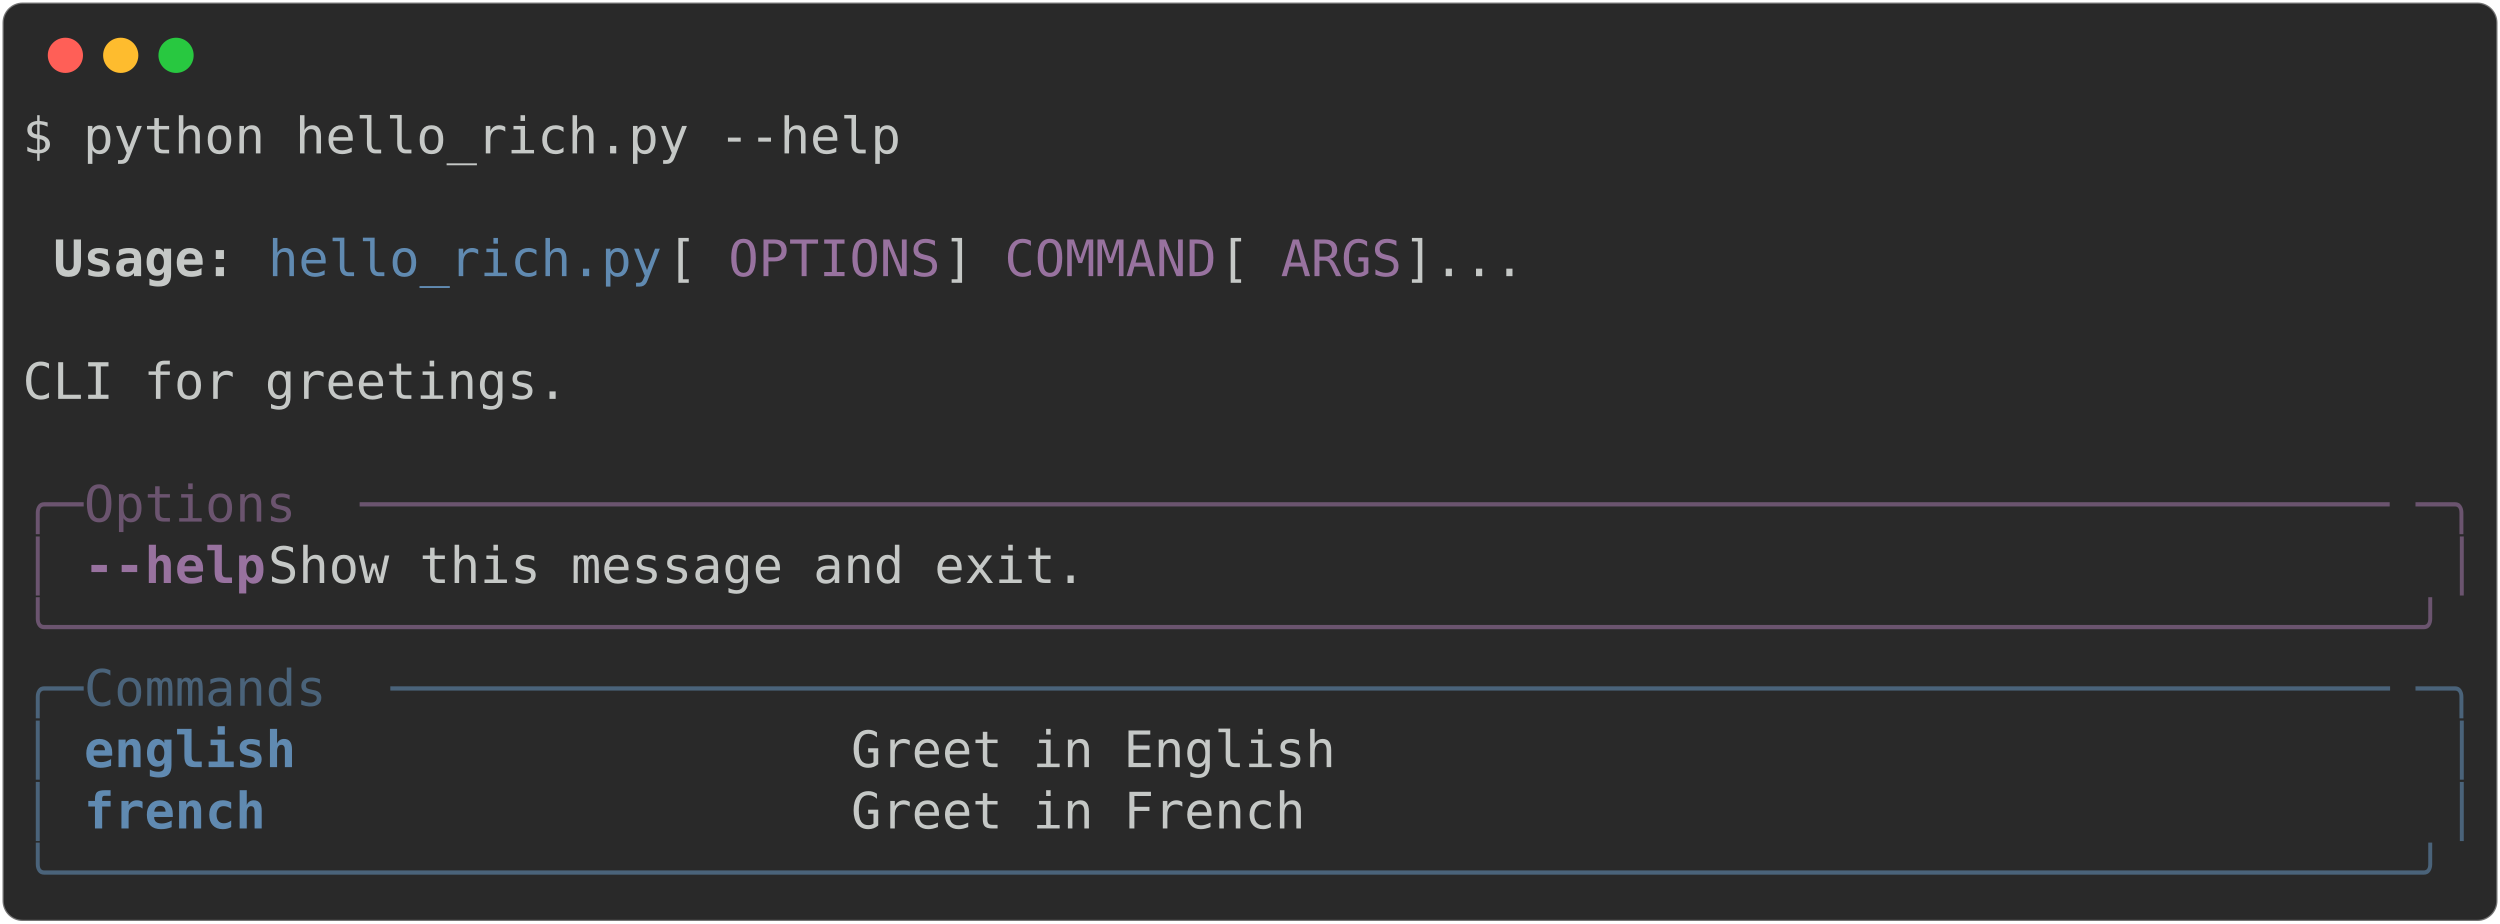
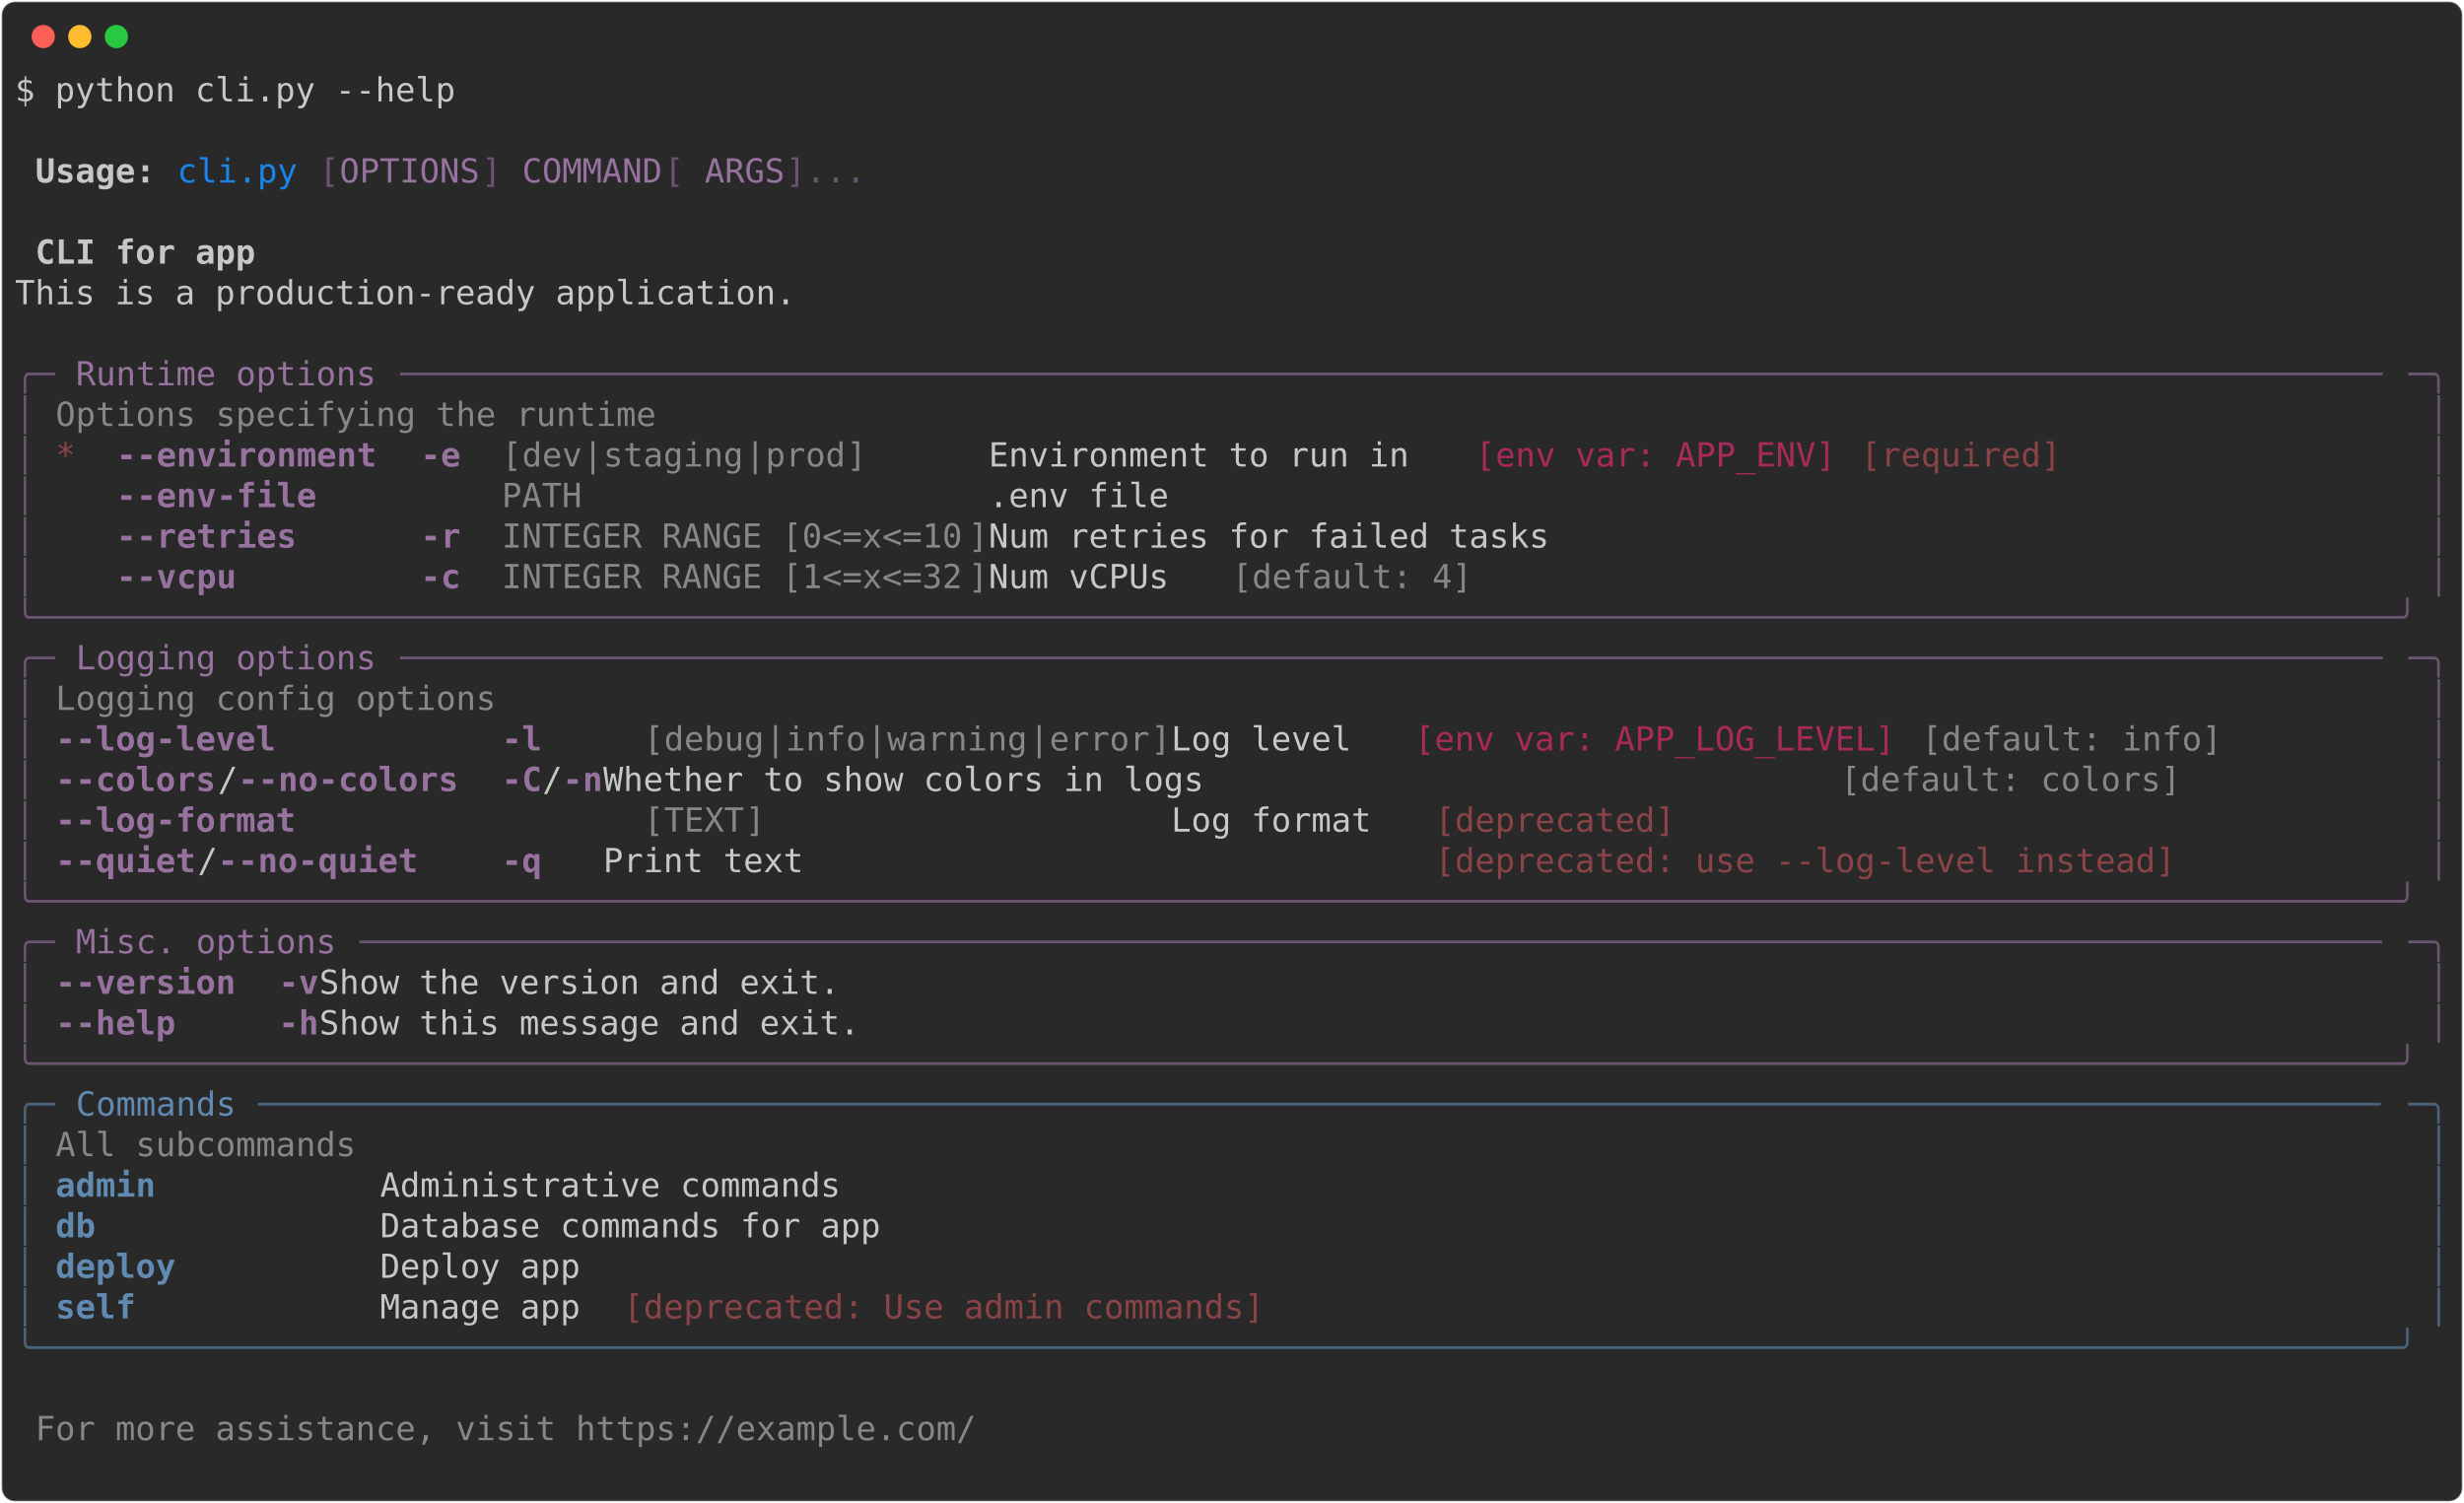
- <svg xmlns="http://www.w3.org/2000/svg" class="rich-terminal" viewBox="0 0 994 367.2">
+ <svg xmlns="http://www.w3.org/2000/svg" class="rich-terminal" viewBox="0 0 1482 904.0">
  <style>

    @font-face {
        font-family: "Fira Code";
        src: local("FiraCode-Regular"),
                url("https://cdnjs.cloudflare.com/ajax/libs/firacode/6.2.0/woff2/FiraCode-Regular.woff2") format("woff2"),
                url("https://cdnjs.cloudflare.com/ajax/libs/firacode/6.2.0/woff/FiraCode-Regular.woff") format("woff");
        font-style: normal;
        font-weight: 400;
    }
    @font-face {
        font-family: "Fira Code";
        src: local("FiraCode-Bold"),
                url("https://cdnjs.cloudflare.com/ajax/libs/firacode/6.2.0/woff2/FiraCode-Bold.woff2") format("woff2"),
                url("https://cdnjs.cloudflare.com/ajax/libs/firacode/6.2.0/woff/FiraCode-Bold.woff") format("woff");
        font-style: bold;
        font-weight: 700;
    }

-     .terminal-3797682886-matrix {
+     .terminal-1887256756-matrix {
        font-family: Fira Code, monospace;
        font-size: 20px;
        line-height: 24.4px;
        font-variant-east-asian: full-width;
    }

-     .terminal-3797682886-title {
+     .terminal-1887256756-title {
        font-size: 18px;
        font-weight: bold;
        font-family: arial;
    }

-     .terminal-3797682886-r1 { fill: #c5c8c6 }
- .terminal-3797682886-r2 { fill: #c5c8c6;font-weight: bold }
- .terminal-3797682886-r3 { fill: #608ab1 }
- .terminal-3797682886-r4 { fill: #98729f }
- .terminal-3797682886-r5 { fill: #6b546f }
- .terminal-3797682886-r6 { fill: #98729f;font-weight: bold }
- .terminal-3797682886-r7 { fill: #4a637a }
- .terminal-3797682886-r8 { fill: #608ab1;font-weight: bold }
+     .terminal-1887256756-r1 { fill: #c5c8c6 }
+ .terminal-1887256756-r2 { fill: #c5c8c6;font-weight: bold }
+ .terminal-1887256756-r3 { fill: #1984e9 }
+ .terminal-1887256756-r4 { fill: #6b546f }
+ .terminal-1887256756-r5 { fill: #98729f }
+ .terminal-1887256756-r6 { fill: #868887 }
+ .terminal-1887256756-r7 { fill: #8a4346 }
+ .terminal-1887256756-r8 { fill: #98729f;font-weight: bold }
+ .terminal-1887256756-r9 { fill: #a92a59 }
+ .terminal-1887256756-r10 { fill: #4a637a }
+ .terminal-1887256756-r11 { fill: #608ab1 }
+ .terminal-1887256756-r12 { fill: #608ab1;font-weight: bold }
    </style>
  <defs>
-     <clipPath id="terminal-3797682886-clip-terminal">
-       <rect x="0" y="0" width="975.0" height="316.2" />
-     </clipPath>
-     <clipPath id="terminal-3797682886-line-0">
-       <rect x="0" y="1.5" width="976" height="24.65" />
-     </clipPath>
-     <clipPath id="terminal-3797682886-line-1">
-       <rect x="0" y="25.9" width="976" height="24.65" />
-     </clipPath>
-     <clipPath id="terminal-3797682886-line-2">
-       <rect x="0" y="50.3" width="976" height="24.65" />
-     </clipPath>
-     <clipPath id="terminal-3797682886-line-3">
-       <rect x="0" y="74.7" width="976" height="24.65" />
-     </clipPath>
-     <clipPath id="terminal-3797682886-line-4">
-       <rect x="0" y="99.1" width="976" height="24.65" />
-     </clipPath>
-     <clipPath id="terminal-3797682886-line-5">
-       <rect x="0" y="123.5" width="976" height="24.65" />
-     </clipPath>
-     <clipPath id="terminal-3797682886-line-6">
-       <rect x="0" y="147.9" width="976" height="24.65" />
-     </clipPath>
-     <clipPath id="terminal-3797682886-line-7">
-       <rect x="0" y="172.3" width="976" height="24.65" />
-     </clipPath>
-     <clipPath id="terminal-3797682886-line-8">
-       <rect x="0" y="196.7" width="976" height="24.65" />
-     </clipPath>
-     <clipPath id="terminal-3797682886-line-9">
-       <rect x="0" y="221.1" width="976" height="24.65" />
-     </clipPath>
-     <clipPath id="terminal-3797682886-line-10">
-       <rect x="0" y="245.5" width="976" height="24.65" />
-     </clipPath>
-     <clipPath id="terminal-3797682886-line-11">
-       <rect x="0" y="269.9" width="976" height="24.65" />
+     <clipPath id="terminal-1887256756-clip-terminal">
+       <rect x="0" y="0" width="1463.0" height="853.0" />
+     </clipPath>
+     <clipPath id="terminal-1887256756-line-0">
+       <rect x="0" y="1.5" width="1464" height="24.65" />
+     </clipPath>
+     <clipPath id="terminal-1887256756-line-1">
+       <rect x="0" y="25.9" width="1464" height="24.65" />
+     </clipPath>
+     <clipPath id="terminal-1887256756-line-2">
+       <rect x="0" y="50.3" width="1464" height="24.65" />
+     </clipPath>
+     <clipPath id="terminal-1887256756-line-3">
+       <rect x="0" y="74.7" width="1464" height="24.65" />
+     </clipPath>
+     <clipPath id="terminal-1887256756-line-4">
+       <rect x="0" y="99.1" width="1464" height="24.65" />
+     </clipPath>
+     <clipPath id="terminal-1887256756-line-5">
+       <rect x="0" y="123.5" width="1464" height="24.65" />
+     </clipPath>
+     <clipPath id="terminal-1887256756-line-6">
+       <rect x="0" y="147.9" width="1464" height="24.65" />
+     </clipPath>
+     <clipPath id="terminal-1887256756-line-7">
+       <rect x="0" y="172.3" width="1464" height="24.65" />
+     </clipPath>
+     <clipPath id="terminal-1887256756-line-8">
+       <rect x="0" y="196.7" width="1464" height="24.65" />
+     </clipPath>
+     <clipPath id="terminal-1887256756-line-9">
+       <rect x="0" y="221.1" width="1464" height="24.65" />
+     </clipPath>
+     <clipPath id="terminal-1887256756-line-10">
+       <rect x="0" y="245.5" width="1464" height="24.65" />
+     </clipPath>
+     <clipPath id="terminal-1887256756-line-11">
+       <rect x="0" y="269.9" width="1464" height="24.65" />
+     </clipPath>
+     <clipPath id="terminal-1887256756-line-12">
+       <rect x="0" y="294.3" width="1464" height="24.65" />
+     </clipPath>
+     <clipPath id="terminal-1887256756-line-13">
+       <rect x="0" y="318.7" width="1464" height="24.65" />
+     </clipPath>
+     <clipPath id="terminal-1887256756-line-14">
+       <rect x="0" y="343.1" width="1464" height="24.65" />
+     </clipPath>
+     <clipPath id="terminal-1887256756-line-15">
+       <rect x="0" y="367.5" width="1464" height="24.65" />
+     </clipPath>
+     <clipPath id="terminal-1887256756-line-16">
+       <rect x="0" y="391.9" width="1464" height="24.65" />
+     </clipPath>
+     <clipPath id="terminal-1887256756-line-17">
+       <rect x="0" y="416.3" width="1464" height="24.65" />
+     </clipPath>
+     <clipPath id="terminal-1887256756-line-18">
+       <rect x="0" y="440.7" width="1464" height="24.65" />
+     </clipPath>
+     <clipPath id="terminal-1887256756-line-19">
+       <rect x="0" y="465.1" width="1464" height="24.65" />
+     </clipPath>
+     <clipPath id="terminal-1887256756-line-20">
+       <rect x="0" y="489.5" width="1464" height="24.65" />
+     </clipPath>
+     <clipPath id="terminal-1887256756-line-21">
+       <rect x="0" y="513.9" width="1464" height="24.65" />
+     </clipPath>
+     <clipPath id="terminal-1887256756-line-22">
+       <rect x="0" y="538.3" width="1464" height="24.65" />
+     </clipPath>
+     <clipPath id="terminal-1887256756-line-23">
+       <rect x="0" y="562.7" width="1464" height="24.65" />
+     </clipPath>
+     <clipPath id="terminal-1887256756-line-24">
+       <rect x="0" y="587.1" width="1464" height="24.65" />
+     </clipPath>
+     <clipPath id="terminal-1887256756-line-25">
+       <rect x="0" y="611.5" width="1464" height="24.65" />
+     </clipPath>
+     <clipPath id="terminal-1887256756-line-26">
+       <rect x="0" y="635.9" width="1464" height="24.65" />
+     </clipPath>
+     <clipPath id="terminal-1887256756-line-27">
+       <rect x="0" y="660.3" width="1464" height="24.65" />
+     </clipPath>
+     <clipPath id="terminal-1887256756-line-28">
+       <rect x="0" y="684.7" width="1464" height="24.65" />
+     </clipPath>
+     <clipPath id="terminal-1887256756-line-29">
+       <rect x="0" y="709.1" width="1464" height="24.65" />
+     </clipPath>
+     <clipPath id="terminal-1887256756-line-30">
+       <rect x="0" y="733.5" width="1464" height="24.65" />
+     </clipPath>
+     <clipPath id="terminal-1887256756-line-31">
+       <rect x="0" y="757.9" width="1464" height="24.65" />
+     </clipPath>
+     <clipPath id="terminal-1887256756-line-32">
+       <rect x="0" y="782.3" width="1464" height="24.65" />
+     </clipPath>
+     <clipPath id="terminal-1887256756-line-33">
+       <rect x="0" y="806.7" width="1464" height="24.65" />
    </clipPath>
  </defs>
-   <rect fill="#292929" stroke="rgba(255,255,255,0.35)" stroke-width="1" x="1" y="1" width="992" height="365.2" rx="8" />
+   <rect fill="#292929" stroke="rgba(255,255,255,0.35)" stroke-width="1" x="1" y="1" width="1480" height="902" rx="8" />
  <g transform="translate(26,22)">
    <circle cx="0" cy="0" r="7" fill="#ff5f57" />
    <circle cx="22" cy="0" r="7" fill="#febc2e" />
    <circle cx="44" cy="0" r="7" fill="#28c840" />
  </g>
-   <g transform="translate(9, 41)" clip-path="url(#terminal-3797682886-clip-terminal)">
-     <g class="terminal-3797682886-matrix">
-       <text class="terminal-3797682886-r1" x="0" y="20" textLength="353.8" clip-path="url(#terminal-3797682886-line-0)">$ python hello_rich.py --help</text>
-       <text class="terminal-3797682886-r1" x="976" y="20" textLength="12.2" clip-path="url(#terminal-3797682886-line-0)">
- </text>
-       <text class="terminal-3797682886-r1" x="976" y="44.4" textLength="12.2" clip-path="url(#terminal-3797682886-line-1)">
- </text>
-       <text class="terminal-3797682886-r2" x="12.2" y="68.8" textLength="73.2" clip-path="url(#terminal-3797682886-line-2)">Usage:</text>
-       <text class="terminal-3797682886-r3" x="97.6" y="68.8" textLength="158.6" clip-path="url(#terminal-3797682886-line-2)">hello_rich.py</text>
-       <text class="terminal-3797682886-r1" x="256.2" y="68.8" textLength="24.4" clip-path="url(#terminal-3797682886-line-2)"> [</text>
-       <text class="terminal-3797682886-r4" x="280.6" y="68.8" textLength="85.4" clip-path="url(#terminal-3797682886-line-2)">OPTIONS</text>
-       <text class="terminal-3797682886-r1" x="366" y="68.8" textLength="24.4" clip-path="url(#terminal-3797682886-line-2)">] </text>
-       <text class="terminal-3797682886-r4" x="390.4" y="68.8" textLength="85.4" clip-path="url(#terminal-3797682886-line-2)">COMMAND</text>
-       <text class="terminal-3797682886-r1" x="475.8" y="68.8" textLength="24.4" clip-path="url(#terminal-3797682886-line-2)"> [</text>
-       <text class="terminal-3797682886-r4" x="500.2" y="68.8" textLength="48.8" clip-path="url(#terminal-3797682886-line-2)">ARGS</text>
-       <text class="terminal-3797682886-r1" x="549" y="68.8" textLength="427" clip-path="url(#terminal-3797682886-line-2)">]...                               </text>
-       <text class="terminal-3797682886-r1" x="976" y="68.8" textLength="12.2" clip-path="url(#terminal-3797682886-line-2)">
- </text>
-       <text class="terminal-3797682886-r1" x="976" y="93.2" textLength="12.2" clip-path="url(#terminal-3797682886-line-3)">
- </text>
-       <text class="terminal-3797682886-r1" x="0" y="117.6" textLength="976" clip-path="url(#terminal-3797682886-line-4)"> CLI for greetings.                                                             </text>
-       <text class="terminal-3797682886-r1" x="976" y="117.6" textLength="12.2" clip-path="url(#terminal-3797682886-line-4)">
- </text>
-       <text class="terminal-3797682886-r1" x="976" y="142" textLength="12.2" clip-path="url(#terminal-3797682886-line-5)">
- </text>
-       <text class="terminal-3797682886-r5" x="0" y="166.4" textLength="24.4" clip-path="url(#terminal-3797682886-line-6)">╭─</text>
-       <text class="terminal-3797682886-r5" x="24.4" y="166.4" textLength="109.8" clip-path="url(#terminal-3797682886-line-6)"> Options </text>
-       <text class="terminal-3797682886-r5" x="134.2" y="166.4" textLength="817.4" clip-path="url(#terminal-3797682886-line-6)">───────────────────────────────────────────────────────────────────</text>
-       <text class="terminal-3797682886-r5" x="951.6" y="166.4" textLength="24.4" clip-path="url(#terminal-3797682886-line-6)">─╮</text>
-       <text class="terminal-3797682886-r1" x="976" y="166.4" textLength="12.2" clip-path="url(#terminal-3797682886-line-6)">
- </text>
-       <text class="terminal-3797682886-r5" x="0" y="190.8" textLength="12.2" clip-path="url(#terminal-3797682886-line-7)">│</text>
-       <text class="terminal-3797682886-r6" x="24.4" y="190.8" textLength="73.2" clip-path="url(#terminal-3797682886-line-7)">--help</text>
-       <text class="terminal-3797682886-r1" x="97.6" y="190.8" textLength="866.2" clip-path="url(#terminal-3797682886-line-7)">  Show this message and exit.                                          </text>
-       <text class="terminal-3797682886-r5" x="963.8" y="190.8" textLength="12.2" clip-path="url(#terminal-3797682886-line-7)">│</text>
-       <text class="terminal-3797682886-r1" x="976" y="190.8" textLength="12.2" clip-path="url(#terminal-3797682886-line-7)">
- </text>
-       <text class="terminal-3797682886-r5" x="0" y="215.2" textLength="976" clip-path="url(#terminal-3797682886-line-8)">╰──────────────────────────────────────────────────────────────────────────────╯</text>
-       <text class="terminal-3797682886-r1" x="976" y="215.2" textLength="12.2" clip-path="url(#terminal-3797682886-line-8)">
- </text>
-       <text class="terminal-3797682886-r7" x="0" y="239.6" textLength="24.4" clip-path="url(#terminal-3797682886-line-9)">╭─</text>
-       <text class="terminal-3797682886-r7" x="24.4" y="239.6" textLength="122" clip-path="url(#terminal-3797682886-line-9)"> Commands </text>
-       <text class="terminal-3797682886-r7" x="146.4" y="239.6" textLength="805.2" clip-path="url(#terminal-3797682886-line-9)">──────────────────────────────────────────────────────────────────</text>
-       <text class="terminal-3797682886-r7" x="951.6" y="239.6" textLength="24.4" clip-path="url(#terminal-3797682886-line-9)">─╮</text>
-       <text class="terminal-3797682886-r1" x="976" y="239.6" textLength="12.2" clip-path="url(#terminal-3797682886-line-9)">
- </text>
-       <text class="terminal-3797682886-r7" x="0" y="264" textLength="12.2" clip-path="url(#terminal-3797682886-line-10)">│</text>
-       <text class="terminal-3797682886-r8" x="24.4" y="264" textLength="292.8" clip-path="url(#terminal-3797682886-line-10)">english                 </text>
-       <text class="terminal-3797682886-r1" x="329.4" y="264" textLength="634.4" clip-path="url(#terminal-3797682886-line-10)"> Greet in English                                   </text>
-       <text class="terminal-3797682886-r7" x="963.8" y="264" textLength="12.2" clip-path="url(#terminal-3797682886-line-10)">│</text>
-       <text class="terminal-3797682886-r1" x="976" y="264" textLength="12.2" clip-path="url(#terminal-3797682886-line-10)">
- </text>
-       <text class="terminal-3797682886-r7" x="0" y="288.4" textLength="12.2" clip-path="url(#terminal-3797682886-line-11)">│</text>
-       <text class="terminal-3797682886-r8" x="24.4" y="288.4" textLength="292.8" clip-path="url(#terminal-3797682886-line-11)">french                  </text>
-       <text class="terminal-3797682886-r1" x="329.4" y="288.4" textLength="634.4" clip-path="url(#terminal-3797682886-line-11)"> Greet in French                                    </text>
-       <text class="terminal-3797682886-r7" x="963.8" y="288.4" textLength="12.2" clip-path="url(#terminal-3797682886-line-11)">│</text>
-       <text class="terminal-3797682886-r1" x="976" y="288.4" textLength="12.2" clip-path="url(#terminal-3797682886-line-11)">
- </text>
-       <text class="terminal-3797682886-r7" x="0" y="312.8" textLength="976" clip-path="url(#terminal-3797682886-line-12)">╰──────────────────────────────────────────────────────────────────────────────╯</text>
-       <text class="terminal-3797682886-r1" x="976" y="312.8" textLength="12.2" clip-path="url(#terminal-3797682886-line-12)">
+   <g transform="translate(9, 41)" clip-path="url(#terminal-1887256756-clip-terminal)">
+     <g class="terminal-1887256756-matrix">
+       <text class="terminal-1887256756-r1" x="0" y="20" textLength="268.4" clip-path="url(#terminal-1887256756-line-0)">$ python cli.py --help</text>
+       <text class="terminal-1887256756-r1" x="1464" y="20" textLength="12.2" clip-path="url(#terminal-1887256756-line-0)">
+ </text>
+       <text class="terminal-1887256756-r1" x="1464" y="44.4" textLength="12.2" clip-path="url(#terminal-1887256756-line-1)">
+ </text>
+       <text class="terminal-1887256756-r2" x="12.2" y="68.8" textLength="73.2" clip-path="url(#terminal-1887256756-line-2)">Usage:</text>
+       <text class="terminal-1887256756-r3" x="97.6" y="68.8" textLength="73.2" clip-path="url(#terminal-1887256756-line-2)">cli.py</text>
+       <text class="terminal-1887256756-r4" x="183" y="68.8" textLength="12.2" clip-path="url(#terminal-1887256756-line-2)">[</text>
+       <text class="terminal-1887256756-r5" x="195.2" y="68.8" textLength="85.4" clip-path="url(#terminal-1887256756-line-2)">OPTIONS</text>
+       <text class="terminal-1887256756-r4" x="280.6" y="68.8" textLength="24.4" clip-path="url(#terminal-1887256756-line-2)">] </text>
+       <text class="terminal-1887256756-r5" x="305" y="68.8" textLength="85.4" clip-path="url(#terminal-1887256756-line-2)">COMMAND</text>
+       <text class="terminal-1887256756-r4" x="390.4" y="68.8" textLength="24.4" clip-path="url(#terminal-1887256756-line-2)"> [</text>
+       <text class="terminal-1887256756-r5" x="414.8" y="68.8" textLength="48.8" clip-path="url(#terminal-1887256756-line-2)">ARGS</text>
+       <text class="terminal-1887256756-r4" x="463.6" y="68.8" textLength="48.8" clip-path="url(#terminal-1887256756-line-2)">]...</text>
+       <text class="terminal-1887256756-r1" x="1464" y="68.8" textLength="12.2" clip-path="url(#terminal-1887256756-line-2)">
+ </text>
+       <text class="terminal-1887256756-r1" x="1464" y="93.2" textLength="12.2" clip-path="url(#terminal-1887256756-line-3)">
+ </text>
+       <text class="terminal-1887256756-r2" x="12.2" y="117.6" textLength="134.2" clip-path="url(#terminal-1887256756-line-4)">CLI for app</text>
+       <text class="terminal-1887256756-r1" x="1464" y="117.6" textLength="12.2" clip-path="url(#terminal-1887256756-line-4)">
+ </text>
+       <text class="terminal-1887256756-r1" x="0" y="142" textLength="1464" clip-path="url(#terminal-1887256756-line-5)"> This is a production-ready application.                                                                                </text>
+       <text class="terminal-1887256756-r1" x="1464" y="142" textLength="12.2" clip-path="url(#terminal-1887256756-line-5)">
+ </text>
+       <text class="terminal-1887256756-r1" x="1464" y="166.4" textLength="12.2" clip-path="url(#terminal-1887256756-line-6)">
+ </text>
+       <text class="terminal-1887256756-r4" x="0" y="190.8" textLength="24.4" clip-path="url(#terminal-1887256756-line-7)">╭─</text>
+       <text class="terminal-1887256756-r5" x="36.6" y="190.8" textLength="183" clip-path="url(#terminal-1887256756-line-7)">Runtime options</text>
+       <text class="terminal-1887256756-r4" x="231.8" y="190.8" textLength="1207.8" clip-path="url(#terminal-1887256756-line-7)">───────────────────────────────────────────────────────────────────────────────────────────────────</text>
+       <text class="terminal-1887256756-r4" x="1439.6" y="190.8" textLength="24.4" clip-path="url(#terminal-1887256756-line-7)">─╮</text>
+       <text class="terminal-1887256756-r1" x="1464" y="190.8" textLength="12.2" clip-path="url(#terminal-1887256756-line-7)">
+ </text>
+       <text class="terminal-1887256756-r4" x="0" y="215.2" textLength="12.2" clip-path="url(#terminal-1887256756-line-8)">│</text>
+       <text class="terminal-1887256756-r6" x="24.4" y="215.2" textLength="366" clip-path="url(#terminal-1887256756-line-8)">Options specifying the runtime</text>
+       <text class="terminal-1887256756-r4" x="1451.8" y="215.2" textLength="12.2" clip-path="url(#terminal-1887256756-line-8)">│</text>
+       <text class="terminal-1887256756-r1" x="1464" y="215.2" textLength="12.2" clip-path="url(#terminal-1887256756-line-8)">
+ </text>
+       <text class="terminal-1887256756-r4" x="0" y="239.6" textLength="12.2" clip-path="url(#terminal-1887256756-line-9)">│</text>
+       <text class="terminal-1887256756-r7" x="24.4" y="239.6" textLength="12.2" clip-path="url(#terminal-1887256756-line-9)">*</text>
+       <text class="terminal-1887256756-r8" x="61" y="239.6" textLength="158.6" clip-path="url(#terminal-1887256756-line-9)">--environment</text>
+       <text class="terminal-1887256756-r8" x="244" y="239.6" textLength="24.4" clip-path="url(#terminal-1887256756-line-9)">-e</text>
+       <text class="terminal-1887256756-r6" x="292.8" y="239.6" textLength="12.2" clip-path="url(#terminal-1887256756-line-9)">[</text>
+       <text class="terminal-1887256756-r6" x="305" y="239.6" textLength="36.6" clip-path="url(#terminal-1887256756-line-9)">dev</text>
+       <text class="terminal-1887256756-r6" x="341.6" y="239.6" textLength="12.2" clip-path="url(#terminal-1887256756-line-9)">|</text>
+       <text class="terminal-1887256756-r6" x="353.8" y="239.6" textLength="85.4" clip-path="url(#terminal-1887256756-line-9)">staging</text>
+       <text class="terminal-1887256756-r6" x="439.2" y="239.6" textLength="12.2" clip-path="url(#terminal-1887256756-line-9)">|</text>
+       <text class="terminal-1887256756-r6" x="451.4" y="239.6" textLength="48.8" clip-path="url(#terminal-1887256756-line-9)">prod</text>
+       <text class="terminal-1887256756-r6" x="500.2" y="239.6" textLength="12.2" clip-path="url(#terminal-1887256756-line-9)">]</text>
+       <text class="terminal-1887256756-r1" x="585.6" y="239.6" textLength="292.8" clip-path="url(#terminal-1887256756-line-9)">  Environment to run in </text>
+       <text class="terminal-1887256756-r9" x="878.4" y="239.6" textLength="219.6" clip-path="url(#terminal-1887256756-line-9)">[env var: APP_ENV]</text>
+       <text class="terminal-1887256756-r7" x="1110.2" y="239.6" textLength="122" clip-path="url(#terminal-1887256756-line-9)">[required]</text>
+       <text class="terminal-1887256756-r4" x="1451.8" y="239.6" textLength="12.2" clip-path="url(#terminal-1887256756-line-9)">│</text>
+       <text class="terminal-1887256756-r1" x="1464" y="239.6" textLength="12.2" clip-path="url(#terminal-1887256756-line-9)">
+ </text>
+       <text class="terminal-1887256756-r4" x="0" y="264" textLength="12.2" clip-path="url(#terminal-1887256756-line-10)">│</text>
+       <text class="terminal-1887256756-r8" x="61" y="264" textLength="158.6" clip-path="url(#terminal-1887256756-line-10)">--env-file   </text>
+       <text class="terminal-1887256756-r6" x="292.8" y="264" textLength="292.8" clip-path="url(#terminal-1887256756-line-10)">PATH                    </text>
+       <text class="terminal-1887256756-r1" x="585.6" y="264" textLength="866.2" clip-path="url(#terminal-1887256756-line-10)">  .env file                                                            </text>
+       <text class="terminal-1887256756-r4" x="1451.8" y="264" textLength="12.2" clip-path="url(#terminal-1887256756-line-10)">│</text>
+       <text class="terminal-1887256756-r1" x="1464" y="264" textLength="12.2" clip-path="url(#terminal-1887256756-line-10)">
+ </text>
+       <text class="terminal-1887256756-r4" x="0" y="288.4" textLength="12.2" clip-path="url(#terminal-1887256756-line-11)">│</text>
+       <text class="terminal-1887256756-r8" x="61" y="288.4" textLength="158.6" clip-path="url(#terminal-1887256756-line-11)">--retries    </text>
+       <text class="terminal-1887256756-r8" x="244" y="288.4" textLength="24.4" clip-path="url(#terminal-1887256756-line-11)">-r</text>
+       <text class="terminal-1887256756-r6" x="292.8" y="288.4" textLength="280.6" clip-path="url(#terminal-1887256756-line-11)">INTEGER RANGE [0&lt;=x&lt;=10</text>
+       <text class="terminal-1887256756-r6" x="573.4" y="288.4" textLength="12.2" clip-path="url(#terminal-1887256756-line-11)">]</text>
+       <text class="terminal-1887256756-r1" x="585.6" y="288.4" textLength="866.2" clip-path="url(#terminal-1887256756-line-11)">  Num retries for failed tasks                                         </text>
+       <text class="terminal-1887256756-r4" x="1451.8" y="288.4" textLength="12.2" clip-path="url(#terminal-1887256756-line-11)">│</text>
+       <text class="terminal-1887256756-r1" x="1464" y="288.4" textLength="12.2" clip-path="url(#terminal-1887256756-line-11)">
+ </text>
+       <text class="terminal-1887256756-r4" x="0" y="312.8" textLength="12.2" clip-path="url(#terminal-1887256756-line-12)">│</text>
+       <text class="terminal-1887256756-r8" x="61" y="312.8" textLength="158.6" clip-path="url(#terminal-1887256756-line-12)">--vcpu       </text>
+       <text class="terminal-1887256756-r8" x="244" y="312.8" textLength="24.4" clip-path="url(#terminal-1887256756-line-12)">-c</text>
+       <text class="terminal-1887256756-r6" x="292.8" y="312.8" textLength="280.6" clip-path="url(#terminal-1887256756-line-12)">INTEGER RANGE [1&lt;=x&lt;=32</text>
+       <text class="terminal-1887256756-r6" x="573.4" y="312.8" textLength="12.2" clip-path="url(#terminal-1887256756-line-12)">]</text>
+       <text class="terminal-1887256756-r1" x="585.6" y="312.8" textLength="146.4" clip-path="url(#terminal-1887256756-line-12)">  Num vCPUs </text>
+       <text class="terminal-1887256756-r6" x="732" y="312.8" textLength="146.4" clip-path="url(#terminal-1887256756-line-12)">[default: 4]</text>
+       <text class="terminal-1887256756-r4" x="1451.8" y="312.8" textLength="12.2" clip-path="url(#terminal-1887256756-line-12)">│</text>
+       <text class="terminal-1887256756-r1" x="1464" y="312.8" textLength="12.2" clip-path="url(#terminal-1887256756-line-12)">
+ </text>
+       <text class="terminal-1887256756-r4" x="0" y="337.2" textLength="1464" clip-path="url(#terminal-1887256756-line-13)">╰──────────────────────────────────────────────────────────────────────────────────────────────────────────────────────╯</text>
+       <text class="terminal-1887256756-r1" x="1464" y="337.2" textLength="12.2" clip-path="url(#terminal-1887256756-line-13)">
+ </text>
+       <text class="terminal-1887256756-r4" x="0" y="361.6" textLength="24.4" clip-path="url(#terminal-1887256756-line-14)">╭─</text>
+       <text class="terminal-1887256756-r5" x="36.6" y="361.6" textLength="183" clip-path="url(#terminal-1887256756-line-14)">Logging options</text>
+       <text class="terminal-1887256756-r4" x="231.8" y="361.6" textLength="1207.8" clip-path="url(#terminal-1887256756-line-14)">───────────────────────────────────────────────────────────────────────────────────────────────────</text>
+       <text class="terminal-1887256756-r4" x="1439.6" y="361.6" textLength="24.4" clip-path="url(#terminal-1887256756-line-14)">─╮</text>
+       <text class="terminal-1887256756-r1" x="1464" y="361.6" textLength="12.2" clip-path="url(#terminal-1887256756-line-14)">
+ </text>
+       <text class="terminal-1887256756-r4" x="0" y="386" textLength="12.2" clip-path="url(#terminal-1887256756-line-15)">│</text>
+       <text class="terminal-1887256756-r6" x="24.4" y="386" textLength="268.4" clip-path="url(#terminal-1887256756-line-15)">Logging config options</text>
+       <text class="terminal-1887256756-r4" x="1451.8" y="386" textLength="12.2" clip-path="url(#terminal-1887256756-line-15)">│</text>
+       <text class="terminal-1887256756-r1" x="1464" y="386" textLength="12.2" clip-path="url(#terminal-1887256756-line-15)">
+ </text>
+       <text class="terminal-1887256756-r4" x="0" y="410.4" textLength="12.2" clip-path="url(#terminal-1887256756-line-16)">│</text>
+       <text class="terminal-1887256756-r8" x="24.4" y="410.4" textLength="244" clip-path="url(#terminal-1887256756-line-16)">--log-level         </text>
+       <text class="terminal-1887256756-r8" x="292.8" y="410.4" textLength="61" clip-path="url(#terminal-1887256756-line-16)">-l   </text>
+       <text class="terminal-1887256756-r6" x="378.2" y="410.4" textLength="12.2" clip-path="url(#terminal-1887256756-line-16)">[</text>
+       <text class="terminal-1887256756-r6" x="390.4" y="410.4" textLength="61" clip-path="url(#terminal-1887256756-line-16)">debug</text>
+       <text class="terminal-1887256756-r6" x="451.4" y="410.4" textLength="12.2" clip-path="url(#terminal-1887256756-line-16)">|</text>
+       <text class="terminal-1887256756-r6" x="463.6" y="410.4" textLength="48.8" clip-path="url(#terminal-1887256756-line-16)">info</text>
+       <text class="terminal-1887256756-r6" x="512.4" y="410.4" textLength="12.2" clip-path="url(#terminal-1887256756-line-16)">|</text>
+       <text class="terminal-1887256756-r6" x="524.6" y="410.4" textLength="85.4" clip-path="url(#terminal-1887256756-line-16)">warning</text>
+       <text class="terminal-1887256756-r6" x="610" y="410.4" textLength="12.2" clip-path="url(#terminal-1887256756-line-16)">|</text>
+       <text class="terminal-1887256756-r6" x="622.2" y="410.4" textLength="61" clip-path="url(#terminal-1887256756-line-16)">error</text>
+       <text class="terminal-1887256756-r6" x="683.2" y="410.4" textLength="12.2" clip-path="url(#terminal-1887256756-line-16)">]</text>
+       <text class="terminal-1887256756-r1" x="695.4" y="410.4" textLength="146.4" clip-path="url(#terminal-1887256756-line-16)">  Log level </text>
+       <text class="terminal-1887256756-r9" x="841.8" y="410.4" textLength="292.8" clip-path="url(#terminal-1887256756-line-16)">[env var: APP_LOG_LEVEL]</text>
+       <text class="terminal-1887256756-r6" x="1146.8" y="410.4" textLength="183" clip-path="url(#terminal-1887256756-line-16)">[default: info]</text>
+       <text class="terminal-1887256756-r4" x="1451.8" y="410.4" textLength="12.2" clip-path="url(#terminal-1887256756-line-16)">│</text>
+       <text class="terminal-1887256756-r1" x="1464" y="410.4" textLength="12.2" clip-path="url(#terminal-1887256756-line-16)">
+ </text>
+       <text class="terminal-1887256756-r4" x="0" y="434.8" textLength="12.2" clip-path="url(#terminal-1887256756-line-17)">│</text>
+       <text class="terminal-1887256756-r8" x="24.4" y="434.8" textLength="97.6" clip-path="url(#terminal-1887256756-line-17)">--colors</text>
+       <text class="terminal-1887256756-r1" x="122" y="434.8" textLength="12.2" clip-path="url(#terminal-1887256756-line-17)">/</text>
+       <text class="terminal-1887256756-r8" x="134.2" y="434.8" textLength="134.2" clip-path="url(#terminal-1887256756-line-17)">--no-colors</text>
+       <text class="terminal-1887256756-r8" x="292.8" y="434.8" textLength="24.4" clip-path="url(#terminal-1887256756-line-17)">-C</text>
+       <text class="terminal-1887256756-r1" x="317.2" y="434.8" textLength="12.2" clip-path="url(#terminal-1887256756-line-17)">/</text>
+       <text class="terminal-1887256756-r8" x="329.4" y="434.8" textLength="24.4" clip-path="url(#terminal-1887256756-line-17)">-n</text>
+       <text class="terminal-1887256756-r1" x="353.8" y="434.8" textLength="744.2" clip-path="url(#terminal-1887256756-line-17)">                              Whether to show colors in logs </text>
+       <text class="terminal-1887256756-r6" x="1098" y="434.8" textLength="207.4" clip-path="url(#terminal-1887256756-line-17)">[default: colors]</text>
+       <text class="terminal-1887256756-r4" x="1451.8" y="434.8" textLength="12.2" clip-path="url(#terminal-1887256756-line-17)">│</text>
+       <text class="terminal-1887256756-r1" x="1464" y="434.8" textLength="12.2" clip-path="url(#terminal-1887256756-line-17)">
+ </text>
+       <text class="terminal-1887256756-r4" x="0" y="459.2" textLength="12.2" clip-path="url(#terminal-1887256756-line-18)">│</text>
+       <text class="terminal-1887256756-r8" x="24.4" y="459.2" textLength="244" clip-path="url(#terminal-1887256756-line-18)">--log-format        </text>
+       <text class="terminal-1887256756-r6" x="378.2" y="459.2" textLength="12.2" clip-path="url(#terminal-1887256756-line-18)">[</text>
+       <text class="terminal-1887256756-r6" x="390.4" y="459.2" textLength="48.8" clip-path="url(#terminal-1887256756-line-18)">TEXT</text>
+       <text class="terminal-1887256756-r6" x="439.2" y="459.2" textLength="12.2" clip-path="url(#terminal-1887256756-line-18)">]</text>
+       <text class="terminal-1887256756-r1" x="695.4" y="459.2" textLength="158.6" clip-path="url(#terminal-1887256756-line-18)">  Log format </text>
+       <text class="terminal-1887256756-r7" x="854" y="459.2" textLength="146.4" clip-path="url(#terminal-1887256756-line-18)">[deprecated]</text>
+       <text class="terminal-1887256756-r4" x="1451.8" y="459.2" textLength="12.2" clip-path="url(#terminal-1887256756-line-18)">│</text>
+       <text class="terminal-1887256756-r1" x="1464" y="459.2" textLength="12.2" clip-path="url(#terminal-1887256756-line-18)">
+ </text>
+       <text class="terminal-1887256756-r4" x="0" y="483.6" textLength="12.2" clip-path="url(#terminal-1887256756-line-19)">│</text>
+       <text class="terminal-1887256756-r8" x="24.4" y="483.6" textLength="85.4" clip-path="url(#terminal-1887256756-line-19)">--quiet</text>
+       <text class="terminal-1887256756-r1" x="109.8" y="483.6" textLength="12.2" clip-path="url(#terminal-1887256756-line-19)">/</text>
+       <text class="terminal-1887256756-r8" x="122" y="483.6" textLength="122" clip-path="url(#terminal-1887256756-line-19)">--no-quiet</text>
+       <text class="terminal-1887256756-r8" x="292.8" y="483.6" textLength="61" clip-path="url(#terminal-1887256756-line-19)">-q   </text>
+       <text class="terminal-1887256756-r1" x="353.8" y="483.6" textLength="500.2" clip-path="url(#terminal-1887256756-line-19)">                              Print text </text>
+       <text class="terminal-1887256756-r7" x="854" y="483.6" textLength="451.4" clip-path="url(#terminal-1887256756-line-19)">[deprecated: use --log-level instead]</text>
+       <text class="terminal-1887256756-r4" x="1451.8" y="483.6" textLength="12.2" clip-path="url(#terminal-1887256756-line-19)">│</text>
+       <text class="terminal-1887256756-r1" x="1464" y="483.6" textLength="12.2" clip-path="url(#terminal-1887256756-line-19)">
+ </text>
+       <text class="terminal-1887256756-r4" x="0" y="508" textLength="1464" clip-path="url(#terminal-1887256756-line-20)">╰──────────────────────────────────────────────────────────────────────────────────────────────────────────────────────╯</text>
+       <text class="terminal-1887256756-r1" x="1464" y="508" textLength="12.2" clip-path="url(#terminal-1887256756-line-20)">
+ </text>
+       <text class="terminal-1887256756-r4" x="0" y="532.4" textLength="24.4" clip-path="url(#terminal-1887256756-line-21)">╭─</text>
+       <text class="terminal-1887256756-r5" x="36.6" y="532.4" textLength="158.6" clip-path="url(#terminal-1887256756-line-21)">Misc. options</text>
+       <text class="terminal-1887256756-r4" x="207.4" y="532.4" textLength="1232.2" clip-path="url(#terminal-1887256756-line-21)">─────────────────────────────────────────────────────────────────────────────────────────────────────</text>
+       <text class="terminal-1887256756-r4" x="1439.6" y="532.4" textLength="24.4" clip-path="url(#terminal-1887256756-line-21)">─╮</text>
+       <text class="terminal-1887256756-r1" x="1464" y="532.4" textLength="12.2" clip-path="url(#terminal-1887256756-line-21)">
+ </text>
+       <text class="terminal-1887256756-r4" x="0" y="556.8" textLength="12.2" clip-path="url(#terminal-1887256756-line-22)">│</text>
+       <text class="terminal-1887256756-r8" x="24.4" y="556.8" textLength="109.8" clip-path="url(#terminal-1887256756-line-22)">--version</text>
+       <text class="terminal-1887256756-r8" x="158.6" y="556.8" textLength="24.4" clip-path="url(#terminal-1887256756-line-22)">-v</text>
+       <text class="terminal-1887256756-r1" x="183" y="556.8" textLength="1268.8" clip-path="url(#terminal-1887256756-line-22)">  Show the version and exit.                                                                            </text>
+       <text class="terminal-1887256756-r4" x="1451.8" y="556.8" textLength="12.2" clip-path="url(#terminal-1887256756-line-22)">│</text>
+       <text class="terminal-1887256756-r1" x="1464" y="556.8" textLength="12.2" clip-path="url(#terminal-1887256756-line-22)">
+ </text>
+       <text class="terminal-1887256756-r4" x="0" y="581.2" textLength="12.2" clip-path="url(#terminal-1887256756-line-23)">│</text>
+       <text class="terminal-1887256756-r8" x="24.4" y="581.2" textLength="109.8" clip-path="url(#terminal-1887256756-line-23)">--help   </text>
+       <text class="terminal-1887256756-r8" x="158.6" y="581.2" textLength="24.4" clip-path="url(#terminal-1887256756-line-23)">-h</text>
+       <text class="terminal-1887256756-r1" x="183" y="581.2" textLength="1268.8" clip-path="url(#terminal-1887256756-line-23)">  Show this message and exit.                                                                           </text>
+       <text class="terminal-1887256756-r4" x="1451.8" y="581.2" textLength="12.2" clip-path="url(#terminal-1887256756-line-23)">│</text>
+       <text class="terminal-1887256756-r1" x="1464" y="581.2" textLength="12.2" clip-path="url(#terminal-1887256756-line-23)">
+ </text>
+       <text class="terminal-1887256756-r4" x="0" y="605.6" textLength="1464" clip-path="url(#terminal-1887256756-line-24)">╰──────────────────────────────────────────────────────────────────────────────────────────────────────────────────────╯</text>
+       <text class="terminal-1887256756-r1" x="1464" y="605.6" textLength="12.2" clip-path="url(#terminal-1887256756-line-24)">
+ </text>
+       <text class="terminal-1887256756-r10" x="0" y="630" textLength="24.4" clip-path="url(#terminal-1887256756-line-25)">╭─</text>
+       <text class="terminal-1887256756-r11" x="36.6" y="630" textLength="97.6" clip-path="url(#terminal-1887256756-line-25)">Commands</text>
+       <text class="terminal-1887256756-r10" x="146.4" y="630" textLength="1293.2" clip-path="url(#terminal-1887256756-line-25)">──────────────────────────────────────────────────────────────────────────────────────────────────────────</text>
+       <text class="terminal-1887256756-r10" x="1439.6" y="630" textLength="24.4" clip-path="url(#terminal-1887256756-line-25)">─╮</text>
+       <text class="terminal-1887256756-r1" x="1464" y="630" textLength="12.2" clip-path="url(#terminal-1887256756-line-25)">
+ </text>
+       <text class="terminal-1887256756-r10" x="0" y="654.4" textLength="12.2" clip-path="url(#terminal-1887256756-line-26)">│</text>
+       <text class="terminal-1887256756-r6" x="24.4" y="654.4" textLength="183" clip-path="url(#terminal-1887256756-line-26)">All subcommands</text>
+       <text class="terminal-1887256756-r10" x="1451.8" y="654.4" textLength="12.2" clip-path="url(#terminal-1887256756-line-26)">│</text>
+       <text class="terminal-1887256756-r1" x="1464" y="654.4" textLength="12.2" clip-path="url(#terminal-1887256756-line-26)">
+ </text>
+       <text class="terminal-1887256756-r10" x="0" y="678.8" textLength="12.2" clip-path="url(#terminal-1887256756-line-27)">│</text>
+       <text class="terminal-1887256756-r12" x="24.4" y="678.8" textLength="183" clip-path="url(#terminal-1887256756-line-27)">admin          </text>
+       <text class="terminal-1887256756-r1" x="219.6" y="678.8" textLength="1232.2" clip-path="url(#terminal-1887256756-line-27)"> Administrative commands                                                                             </text>
+       <text class="terminal-1887256756-r10" x="1451.8" y="678.8" textLength="12.2" clip-path="url(#terminal-1887256756-line-27)">│</text>
+       <text class="terminal-1887256756-r1" x="1464" y="678.8" textLength="12.2" clip-path="url(#terminal-1887256756-line-27)">
+ </text>
+       <text class="terminal-1887256756-r10" x="0" y="703.2" textLength="12.2" clip-path="url(#terminal-1887256756-line-28)">│</text>
+       <text class="terminal-1887256756-r12" x="24.4" y="703.2" textLength="183" clip-path="url(#terminal-1887256756-line-28)">db             </text>
+       <text class="terminal-1887256756-r1" x="219.6" y="703.2" textLength="1232.2" clip-path="url(#terminal-1887256756-line-28)"> Database commands for app                                                                           </text>
+       <text class="terminal-1887256756-r10" x="1451.8" y="703.2" textLength="12.2" clip-path="url(#terminal-1887256756-line-28)">│</text>
+       <text class="terminal-1887256756-r1" x="1464" y="703.2" textLength="12.2" clip-path="url(#terminal-1887256756-line-28)">
+ </text>
+       <text class="terminal-1887256756-r10" x="0" y="727.6" textLength="12.2" clip-path="url(#terminal-1887256756-line-29)">│</text>
+       <text class="terminal-1887256756-r12" x="24.4" y="727.6" textLength="183" clip-path="url(#terminal-1887256756-line-29)">deploy         </text>
+       <text class="terminal-1887256756-r1" x="219.6" y="727.6" textLength="1232.2" clip-path="url(#terminal-1887256756-line-29)"> Deploy app                                                                                          </text>
+       <text class="terminal-1887256756-r10" x="1451.8" y="727.6" textLength="12.2" clip-path="url(#terminal-1887256756-line-29)">│</text>
+       <text class="terminal-1887256756-r1" x="1464" y="727.6" textLength="12.2" clip-path="url(#terminal-1887256756-line-29)">
+ </text>
+       <text class="terminal-1887256756-r10" x="0" y="752" textLength="12.2" clip-path="url(#terminal-1887256756-line-30)">│</text>
+       <text class="terminal-1887256756-r12" x="24.4" y="752" textLength="183" clip-path="url(#terminal-1887256756-line-30)">self           </text>
+       <text class="terminal-1887256756-r1" x="219.6" y="752" textLength="146.4" clip-path="url(#terminal-1887256756-line-30)"> Manage app </text>
+       <text class="terminal-1887256756-r7" x="366" y="752" textLength="390.4" clip-path="url(#terminal-1887256756-line-30)">[deprecated: Use admin commands]</text>
+       <text class="terminal-1887256756-r10" x="1451.8" y="752" textLength="12.2" clip-path="url(#terminal-1887256756-line-30)">│</text>
+       <text class="terminal-1887256756-r1" x="1464" y="752" textLength="12.2" clip-path="url(#terminal-1887256756-line-30)">
+ </text>
+       <text class="terminal-1887256756-r10" x="0" y="776.4" textLength="1464" clip-path="url(#terminal-1887256756-line-31)">╰──────────────────────────────────────────────────────────────────────────────────────────────────────────────────────╯</text>
+       <text class="terminal-1887256756-r1" x="1464" y="776.4" textLength="12.2" clip-path="url(#terminal-1887256756-line-31)">
+ </text>
+       <text class="terminal-1887256756-r1" x="1464" y="800.8" textLength="12.2" clip-path="url(#terminal-1887256756-line-32)">
+ </text>
+       <text class="terminal-1887256756-r6" x="12.2" y="825.2" textLength="573.4" clip-path="url(#terminal-1887256756-line-33)">For more assistance, visit https://example.com/</text>
+       <text class="terminal-1887256756-r1" x="1464" y="825.2" textLength="12.2" clip-path="url(#terminal-1887256756-line-33)">
+ </text>
+       <text class="terminal-1887256756-r1" x="1464" y="849.6" textLength="12.2" clip-path="url(#terminal-1887256756-line-34)">
</text>
    </g>
  </g>
</svg>
